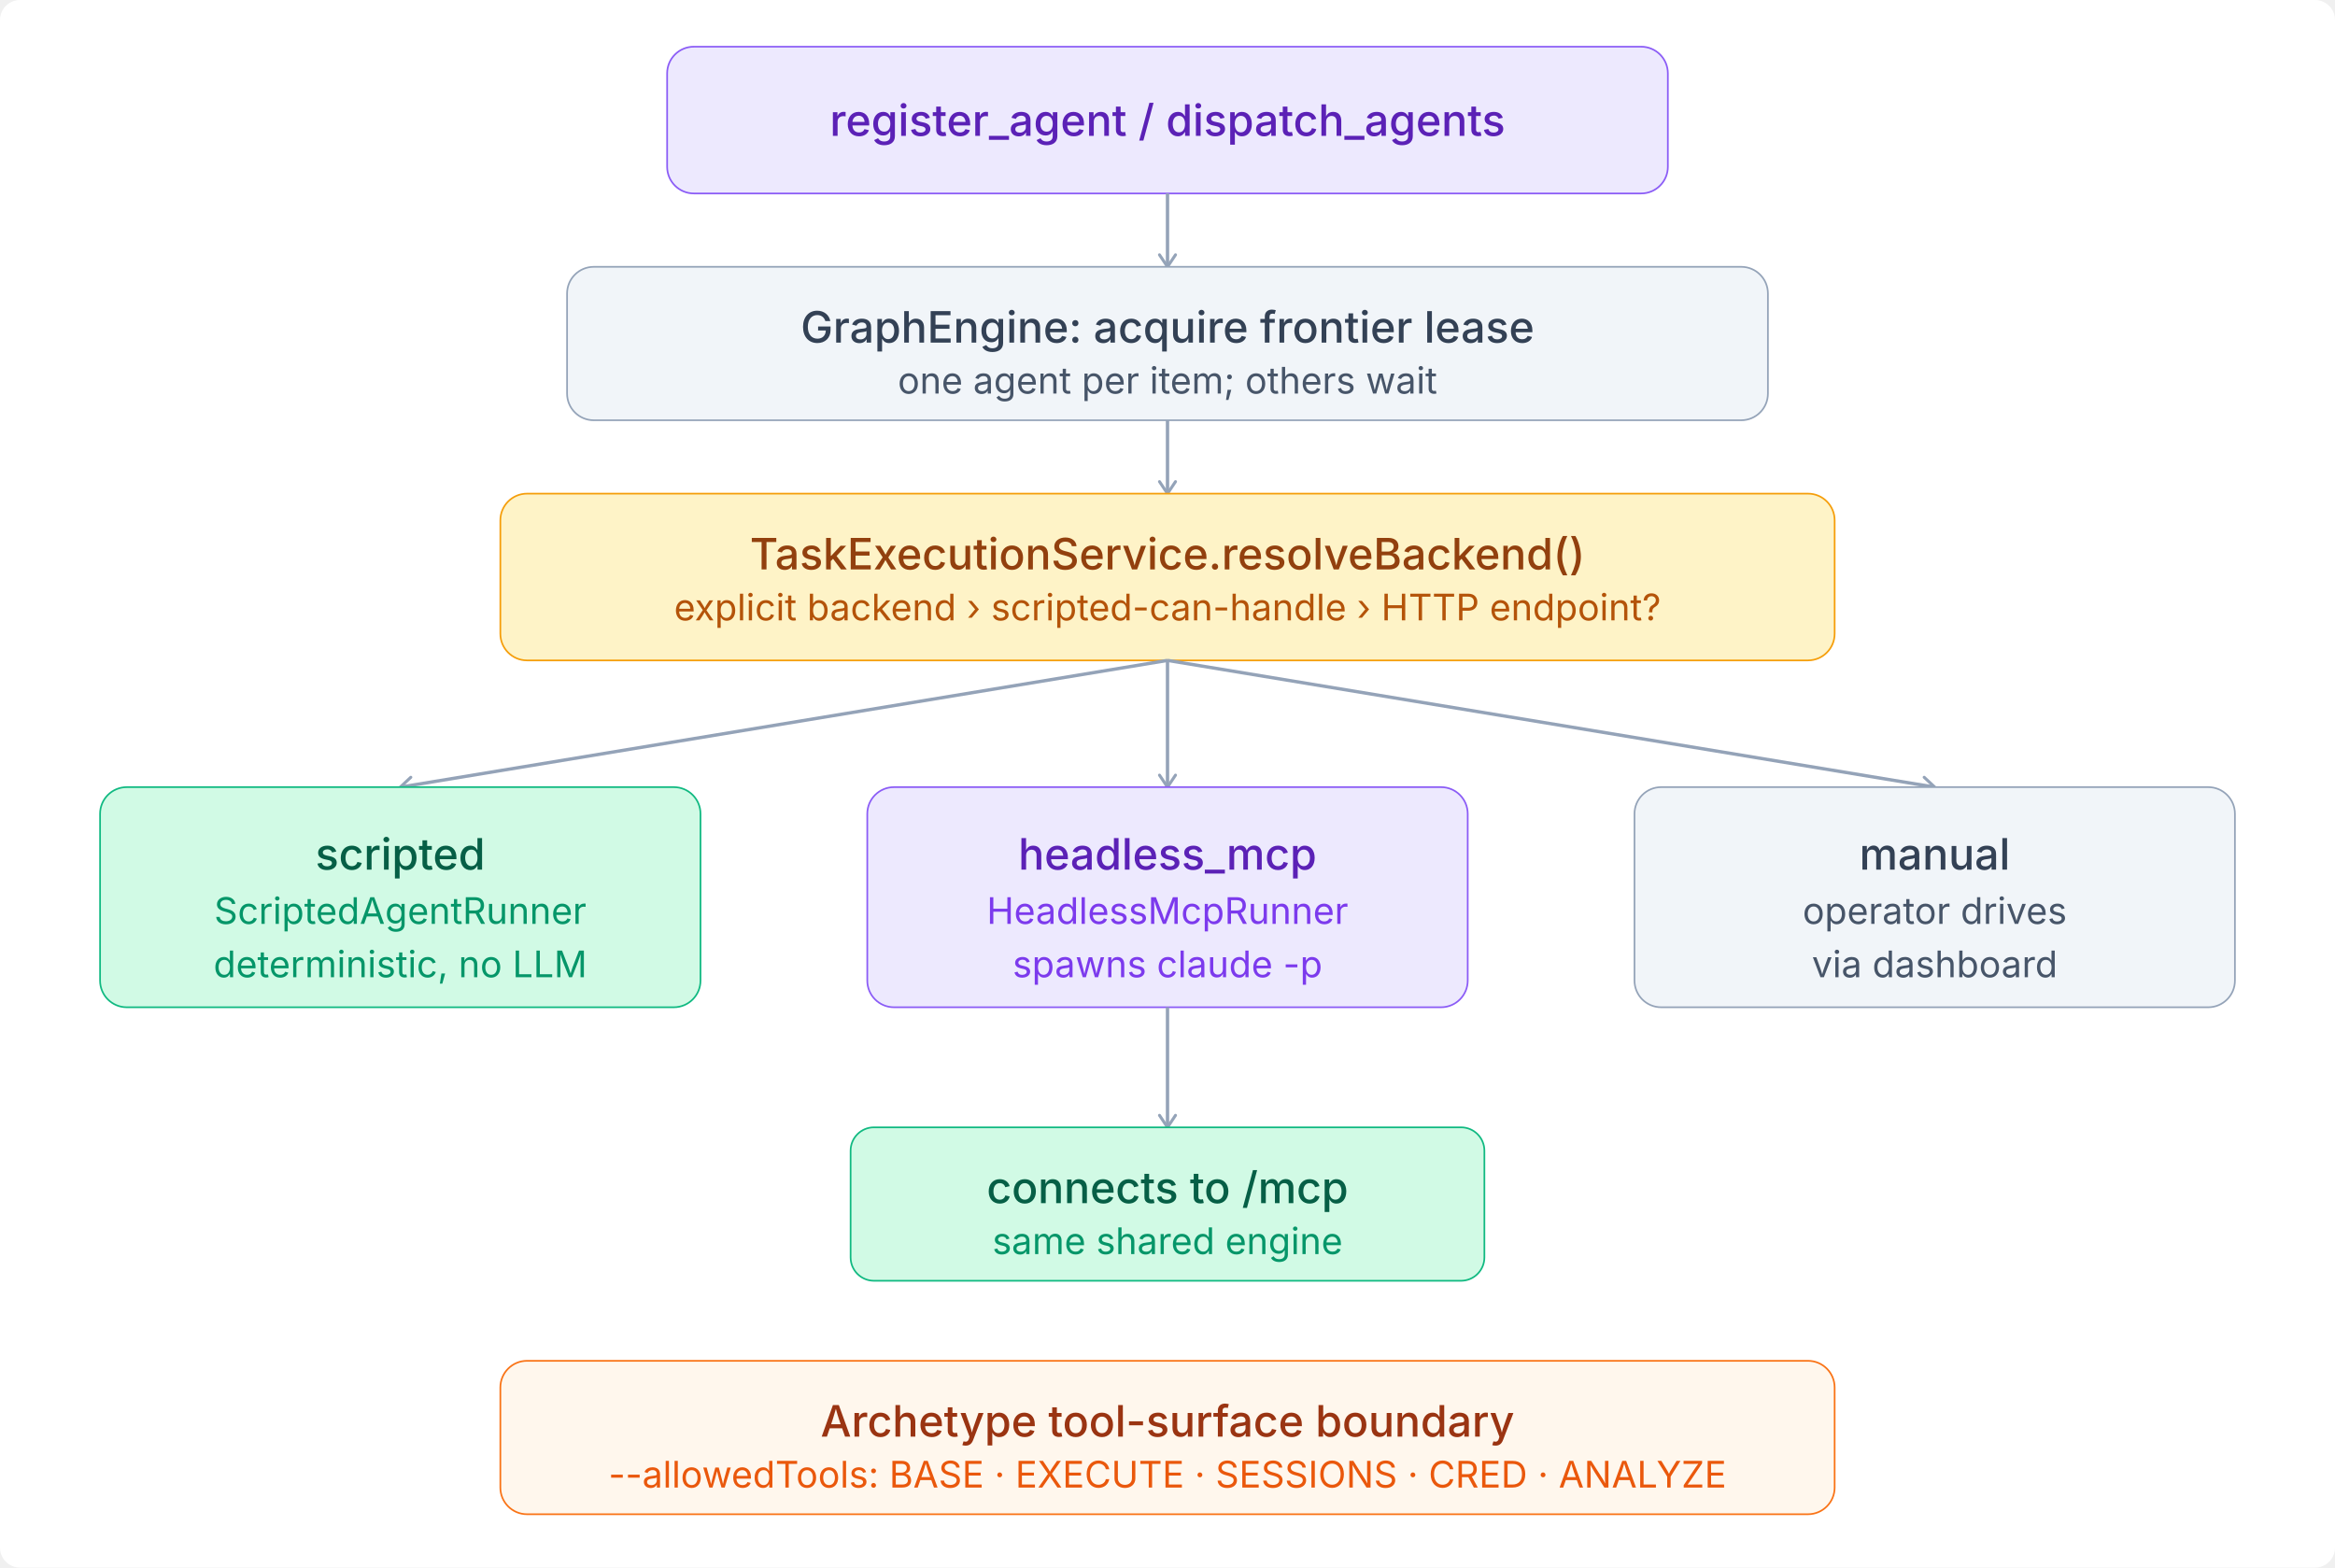
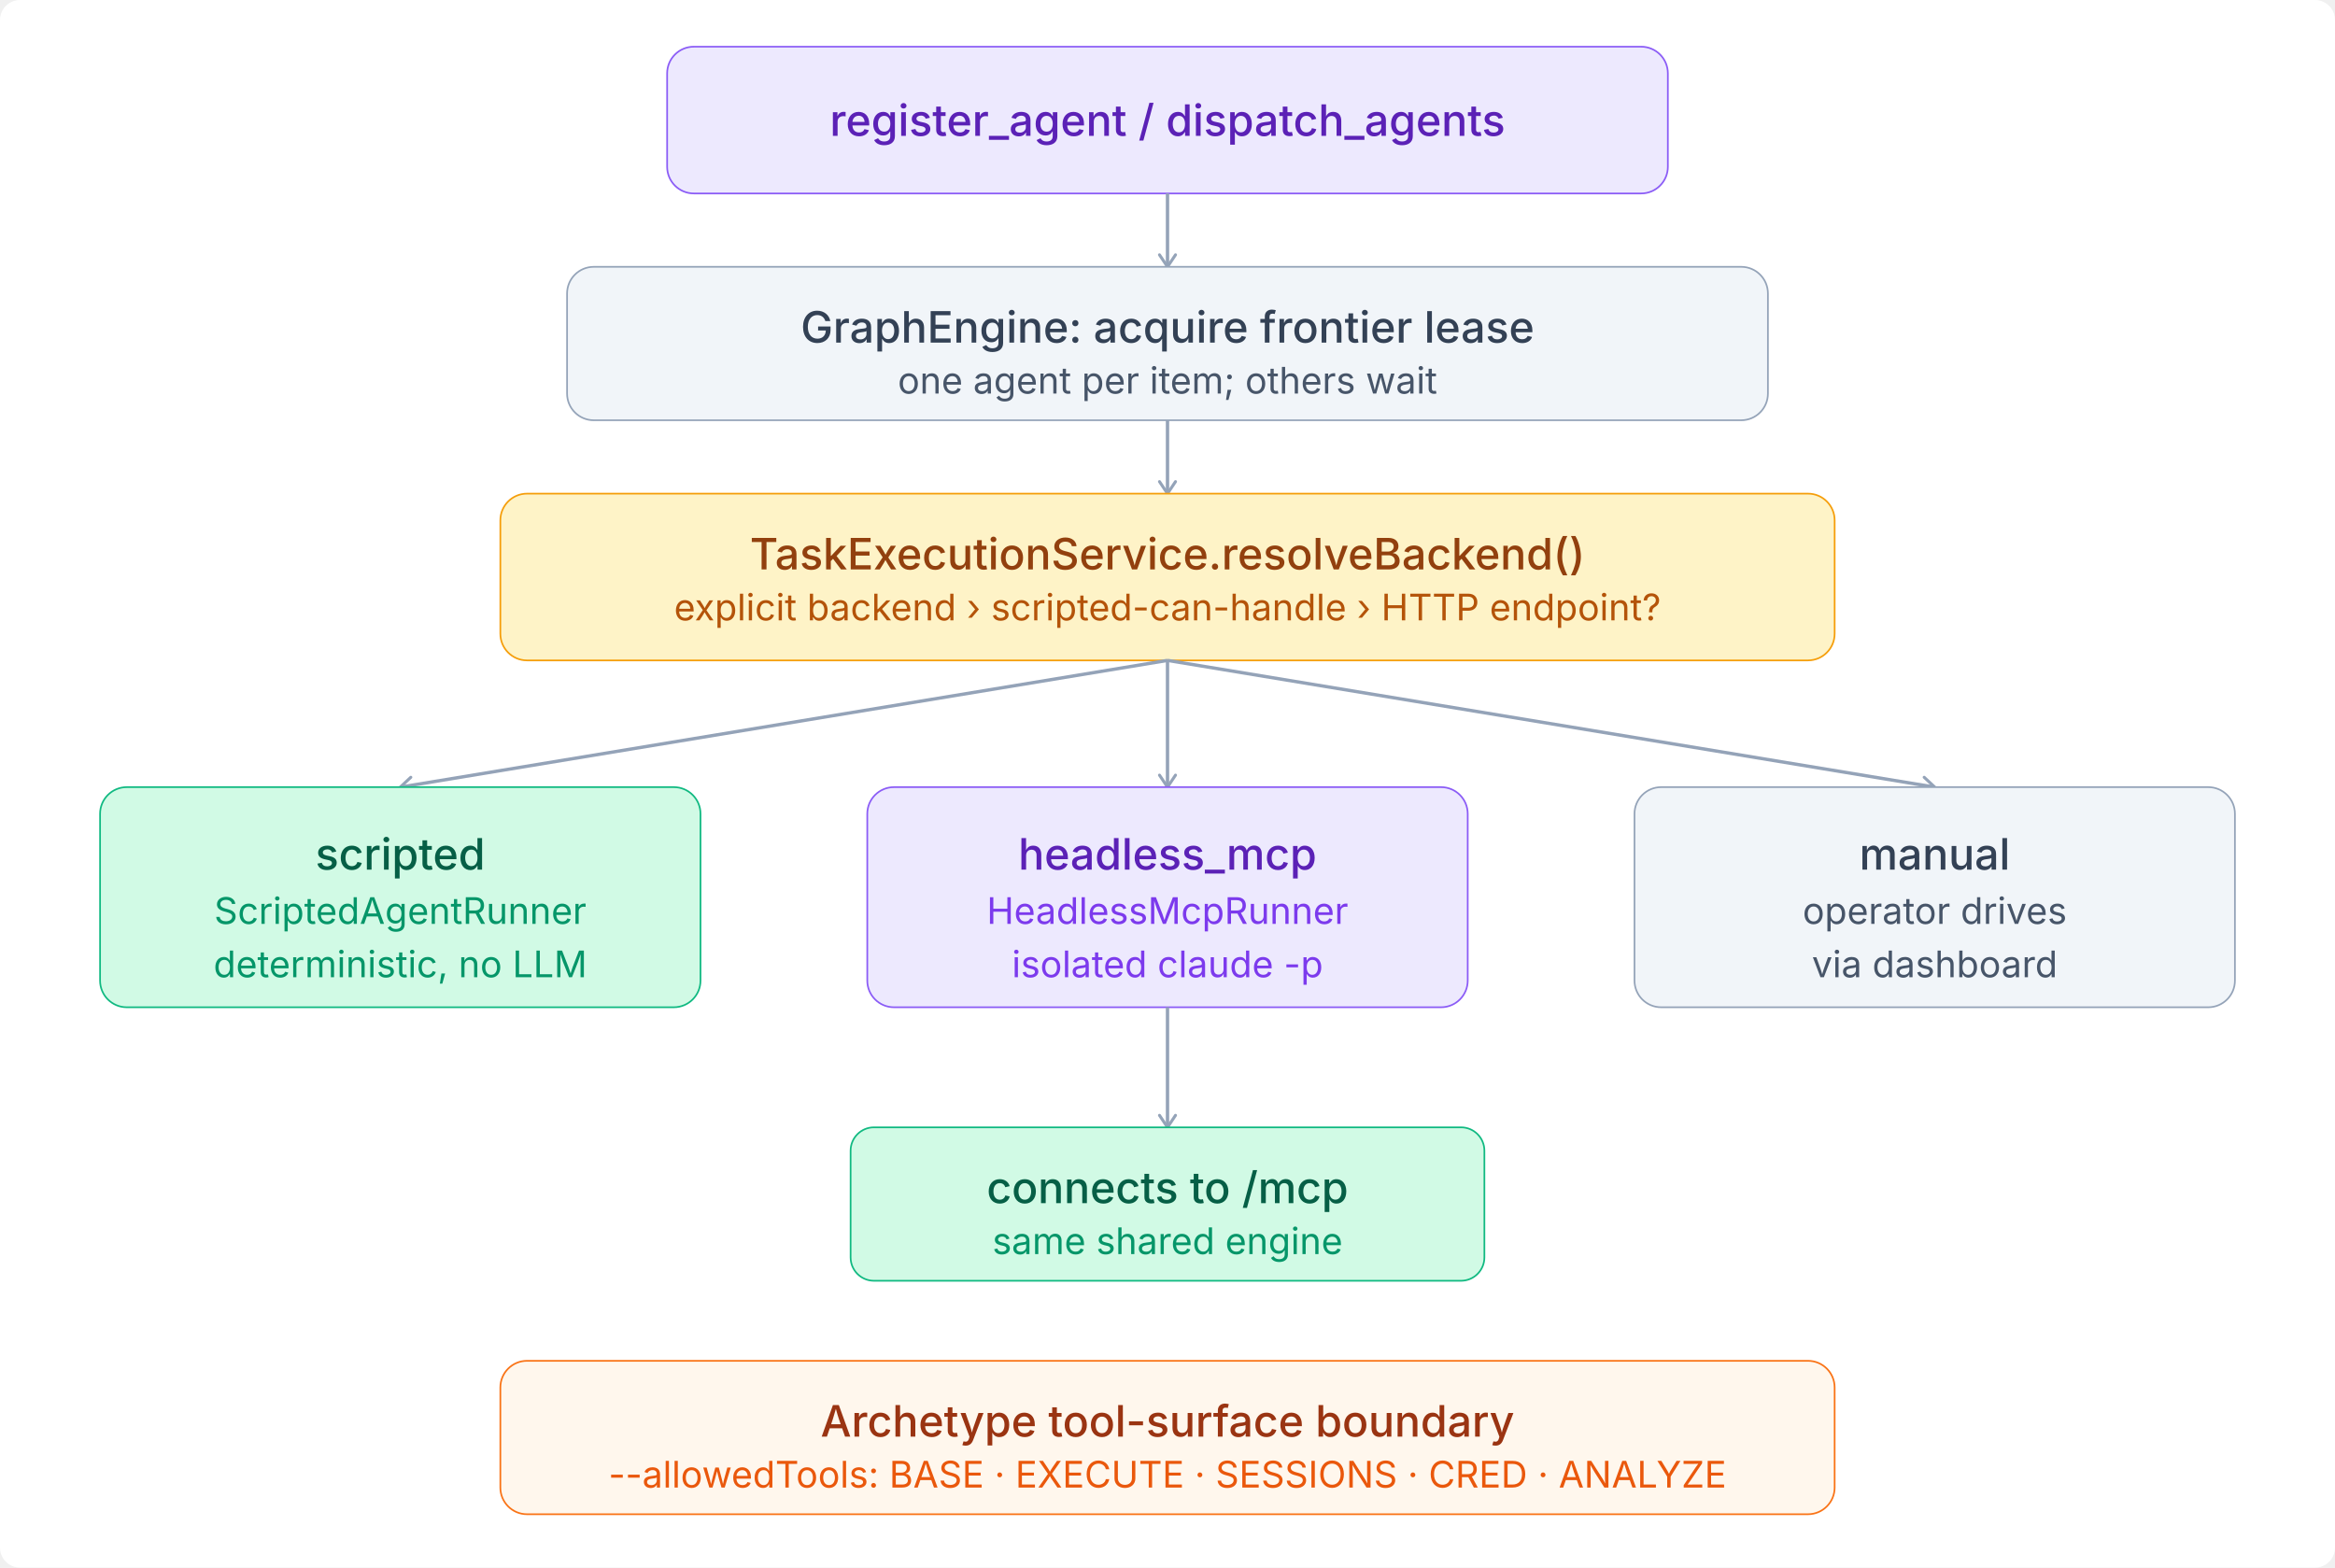
<svg xmlns="http://www.w3.org/2000/svg" viewBox="0 0 700 470">
  <style>
  text{font-family:'Inter',-apple-system,BlinkMacSystemFont,sans-serif}
  .th{font-size:13px;font-weight:500;fill:#1e293b}
  .ts{font-size:11px;fill:#475569}
  .arr{stroke:#94a3b8;stroke-width:1}
  .n-purple rect{fill:#ede9fe;stroke:#8b5cf6;stroke-width:.5}
  .n-purple .th{fill:#5b21b6}.n-purple .ts{fill:#7c3aed}
  .n-blue rect{fill:#dbeafe;stroke:#3b82f6;stroke-width:.5}
  .n-blue .th{fill:#1e40af}.n-blue .ts{fill:#2563eb}
  .n-teal rect{fill:#d1fae5;stroke:#10b981;stroke-width:.5}
  .n-teal .th{fill:#065f46}.n-teal .ts{fill:#059669}
  .n-amber rect{fill:#fef3c7;stroke:#f59e0b;stroke-width:.5}
  .n-amber .th{fill:#92400e}.n-amber .ts{fill:#b45309}
  .n-coral rect{fill:#fff7ed;stroke:#f97316;stroke-width:.5}
  .n-coral .th{fill:#9a3412}.n-coral .ts{fill:#ea580c}
  .n-pink rect{fill:#fce7f3;stroke:#ec4899;stroke-width:.5}
  .n-pink .th{fill:#9d174d}.n-pink .ts{fill:#db2777}
  .n-gray rect{fill:#f1f5f9;stroke:#94a3b8;stroke-width:.5}
  .n-gray .th{fill:#334155}.n-gray .ts{fill:#475569}
  .n-red rect{fill:#fee2e2;stroke:#ef4444;stroke-width:.5}
  .n-red .th{fill:#991b1b}.n-red .ts{fill:#dc2626}
</style>
  <rect width="100%" height="100%" fill="#ffffff" rx="6" />
  <defs>
    <marker id="arr" viewBox="0 0 10 10" refX="8" refY="5" markerWidth="6" markerHeight="6" orient="auto-start-reverse">
      <path d="M2 1L8 5L2 9" fill="none" stroke="context-stroke" stroke-width="1.5" stroke-linecap="round" stroke-linejoin="round" />
    </marker>
  </defs>
  <g class="n-purple">
    <rect x="200" y="14" width="300" height="44" rx="8" />
    <text class="th" x="350" y="36" text-anchor="middle" dominant-baseline="central">register_agent / dispatch_agents</text>
  </g>
  <line x1="350" y1="58" x2="350" y2="80" class="arr" marker-end="url(#arr)" />
  <g class="n-gray">
    <rect x="170" y="80" width="360" height="46" rx="8" />
    <text class="th" x="350" y="98" text-anchor="middle" dominant-baseline="central">GraphEngine: acquire frontier lease</text>
    <text class="ts" x="350" y="114" text-anchor="middle" dominant-baseline="central">one agent per item; others wait</text>
  </g>
  <line x1="350" y1="126" x2="350" y2="148" class="arr" marker-end="url(#arr)" />
  <g class="n-amber">
    <rect x="150" y="148" width="400" height="50" rx="8" />
    <text class="th" x="350" y="166" text-anchor="middle" dominant-baseline="central">TaskExecutionService.resolveBackend()</text>
    <text class="ts" x="350" y="182" text-anchor="middle" dominant-baseline="central">explicit backend › scripted-can-handle › HTTP endpoint?</text>
  </g>
  <line x1="350" y1="198" x2="120" y2="236" class="arr" marker-end="url(#arr)" />
  <line x1="350" y1="198" x2="350" y2="236" class="arr" marker-end="url(#arr)" />
  <line x1="350" y1="198" x2="580" y2="236" class="arr" marker-end="url(#arr)" />
  <g class="n-teal">
    <rect x="30" y="236" width="180" height="66" rx="8" />
    <text class="th" x="120" y="256" text-anchor="middle" dominant-baseline="central">scripted</text>
    <text class="ts" x="120" y="273" text-anchor="middle" dominant-baseline="central">ScriptedAgentRunner</text>
    <text class="ts" x="120" y="289" text-anchor="middle" dominant-baseline="central">deterministic, no LLM</text>
  </g>
  <g class="n-purple">
    <rect x="260" y="236" width="180" height="66" rx="8" />
    <text class="th" x="350" y="256" text-anchor="middle" dominant-baseline="central">headless_mcp</text>
    <text class="ts" x="350" y="273" text-anchor="middle" dominant-baseline="central">HeadlessMcpRunner</text>
-     <text class="ts" x="350" y="289" text-anchor="middle" dominant-baseline="central">spawns claude -p</text>
+     <text class="ts" x="350" y="289" text-anchor="middle" dominant-baseline="central">isolated claude -p</text>
  </g>
  <g class="n-gray">
    <rect x="490" y="236" width="180" height="66" rx="8" />
    <text class="th" x="580" y="256" text-anchor="middle" dominant-baseline="central">manual</text>
    <text class="ts" x="580" y="273" text-anchor="middle" dominant-baseline="central">operator drives</text>
    <text class="ts" x="580" y="289" text-anchor="middle" dominant-baseline="central">via dashboard</text>
  </g>
  <line x1="350" y1="302" x2="350" y2="338" class="arr" marker-end="url(#arr)" />
  <g class="n-teal">
    <rect x="255" y="338" width="190" height="46" rx="7" />
    <text class="th" x="350" y="356" text-anchor="middle" dominant-baseline="central">connects to /mcp</text>
    <text class="ts" x="350" y="372" text-anchor="middle" dominant-baseline="central">same shared engine</text>
  </g>
  <g class="n-coral">
    <rect x="150" y="408" width="400" height="46" rx="8" />
    <text class="th" x="350" y="426" text-anchor="middle" dominant-baseline="central">Archetype tool-surface boundary</text>
    <text class="ts" x="350" y="442" text-anchor="middle" dominant-baseline="central">--allowedTools: BASE · EXECUTE · SESSIONS · CRED · ANALYZE</text>
  </g>
</svg>
